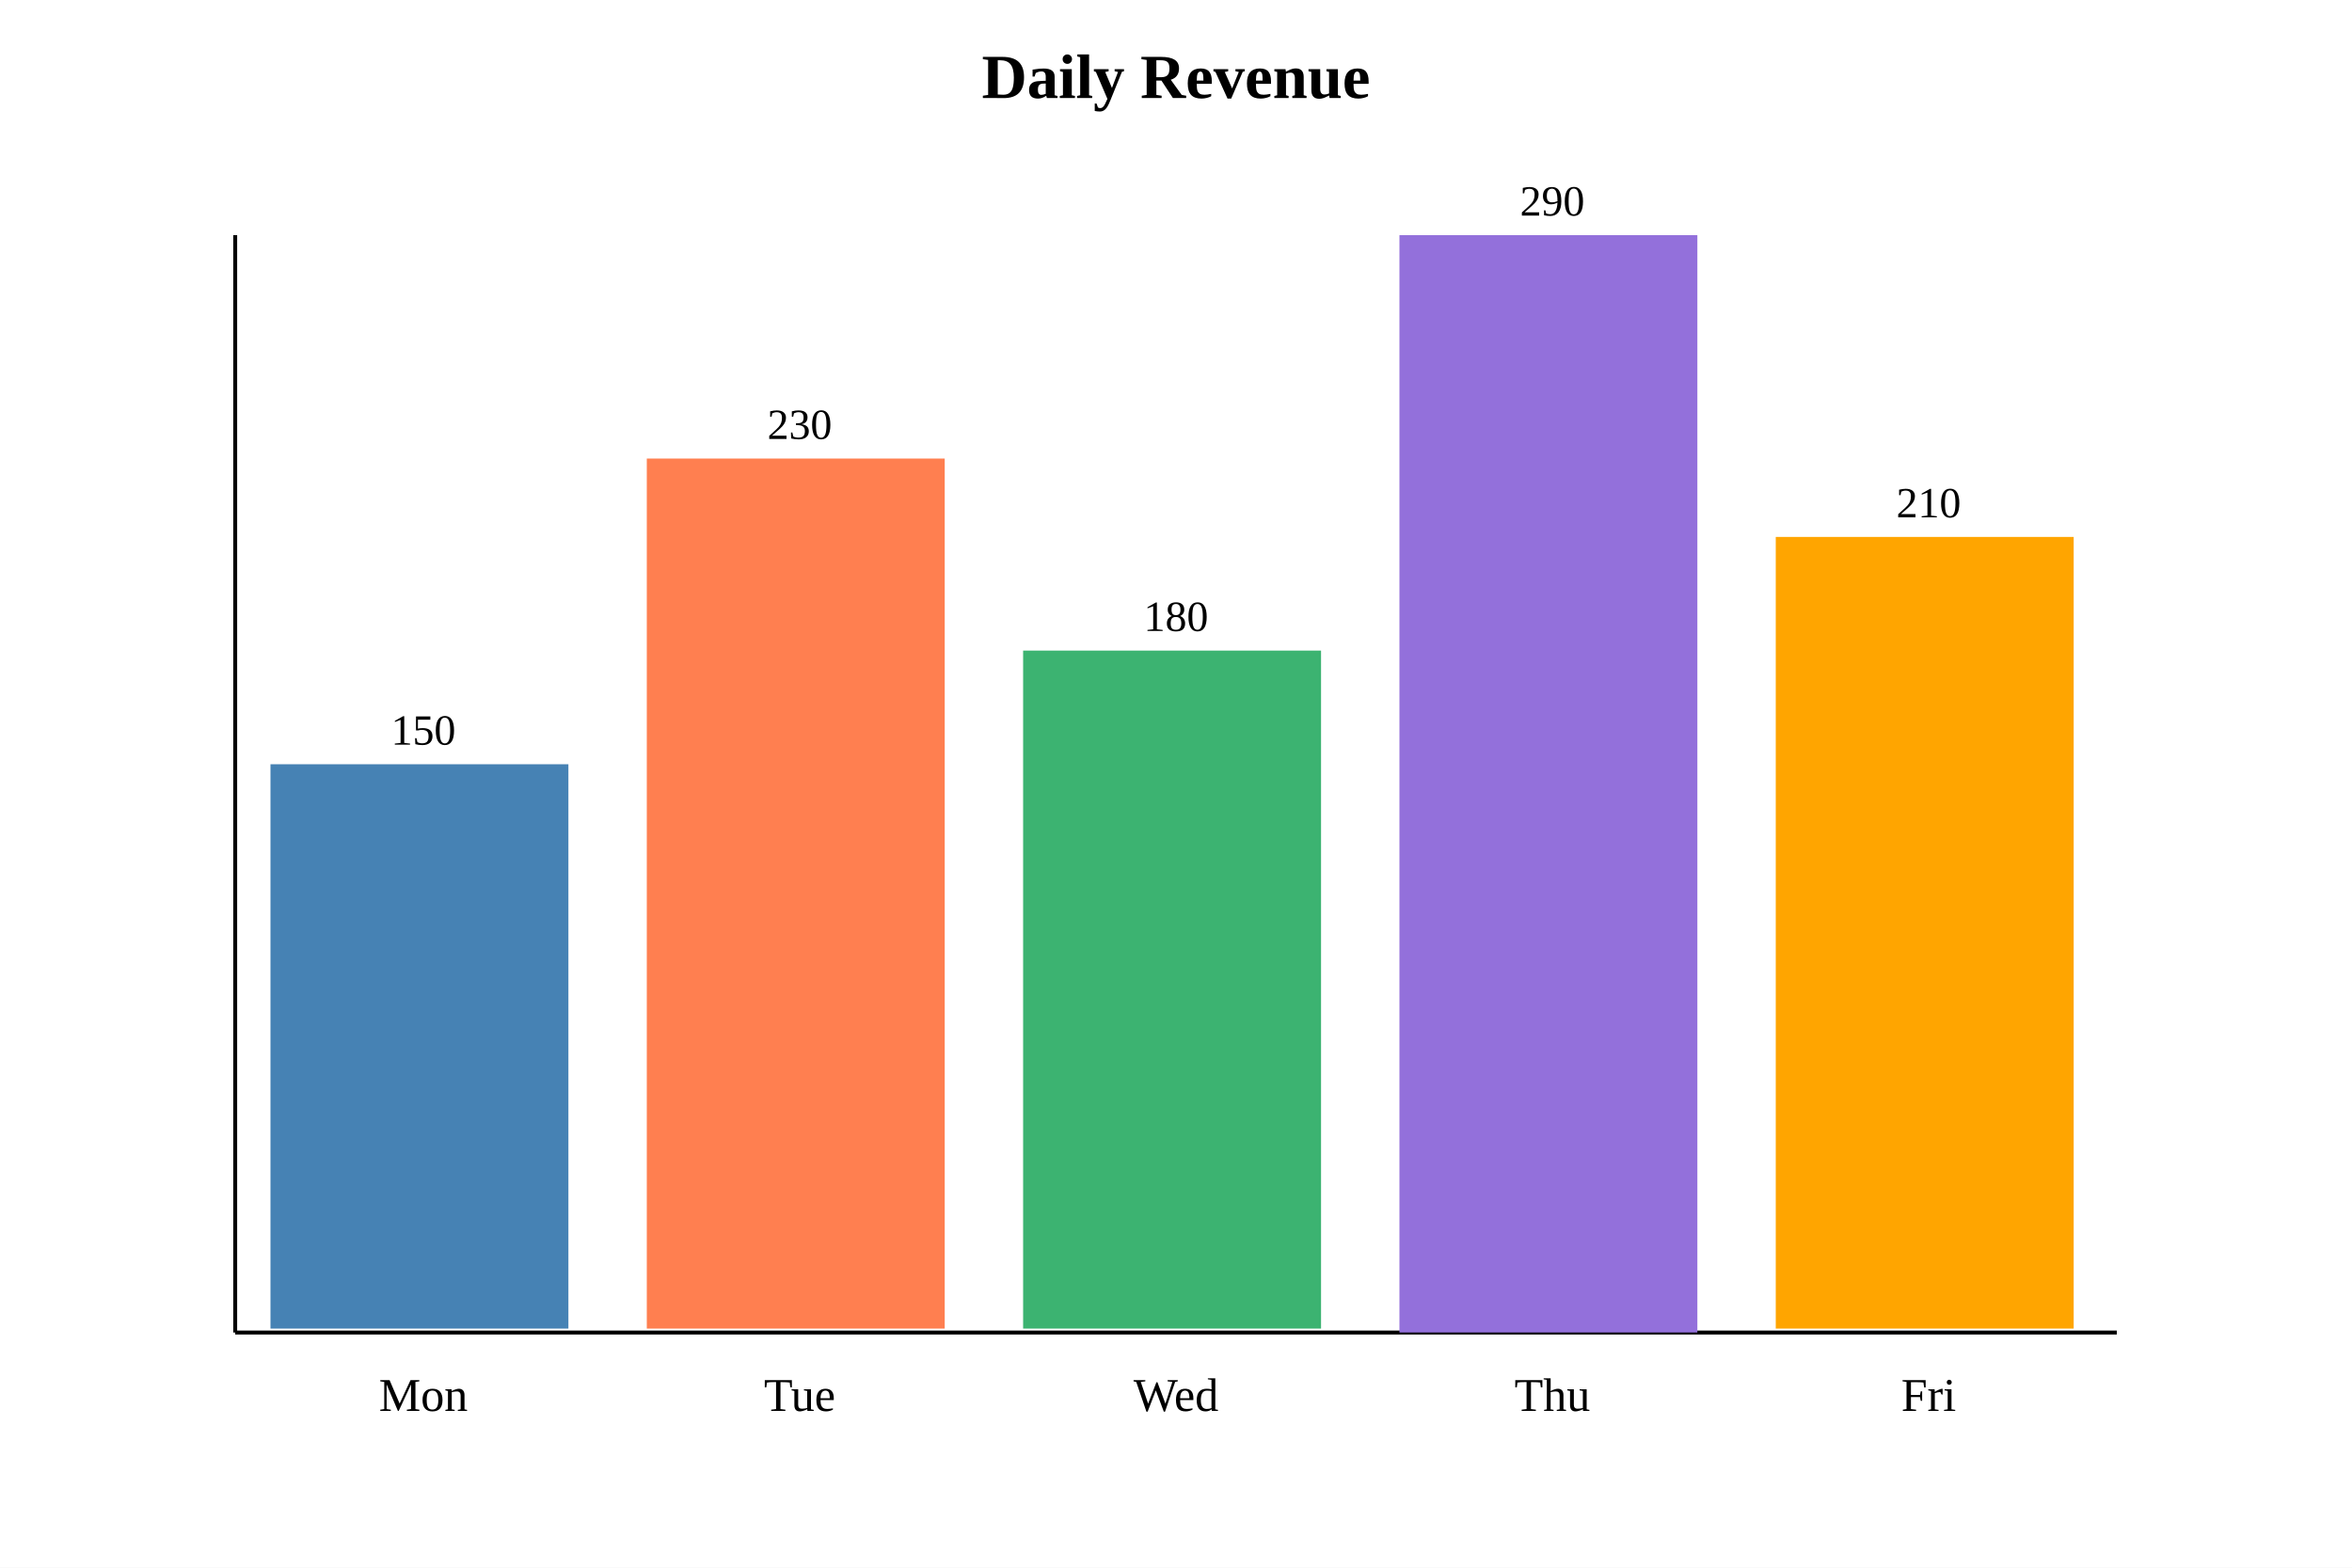
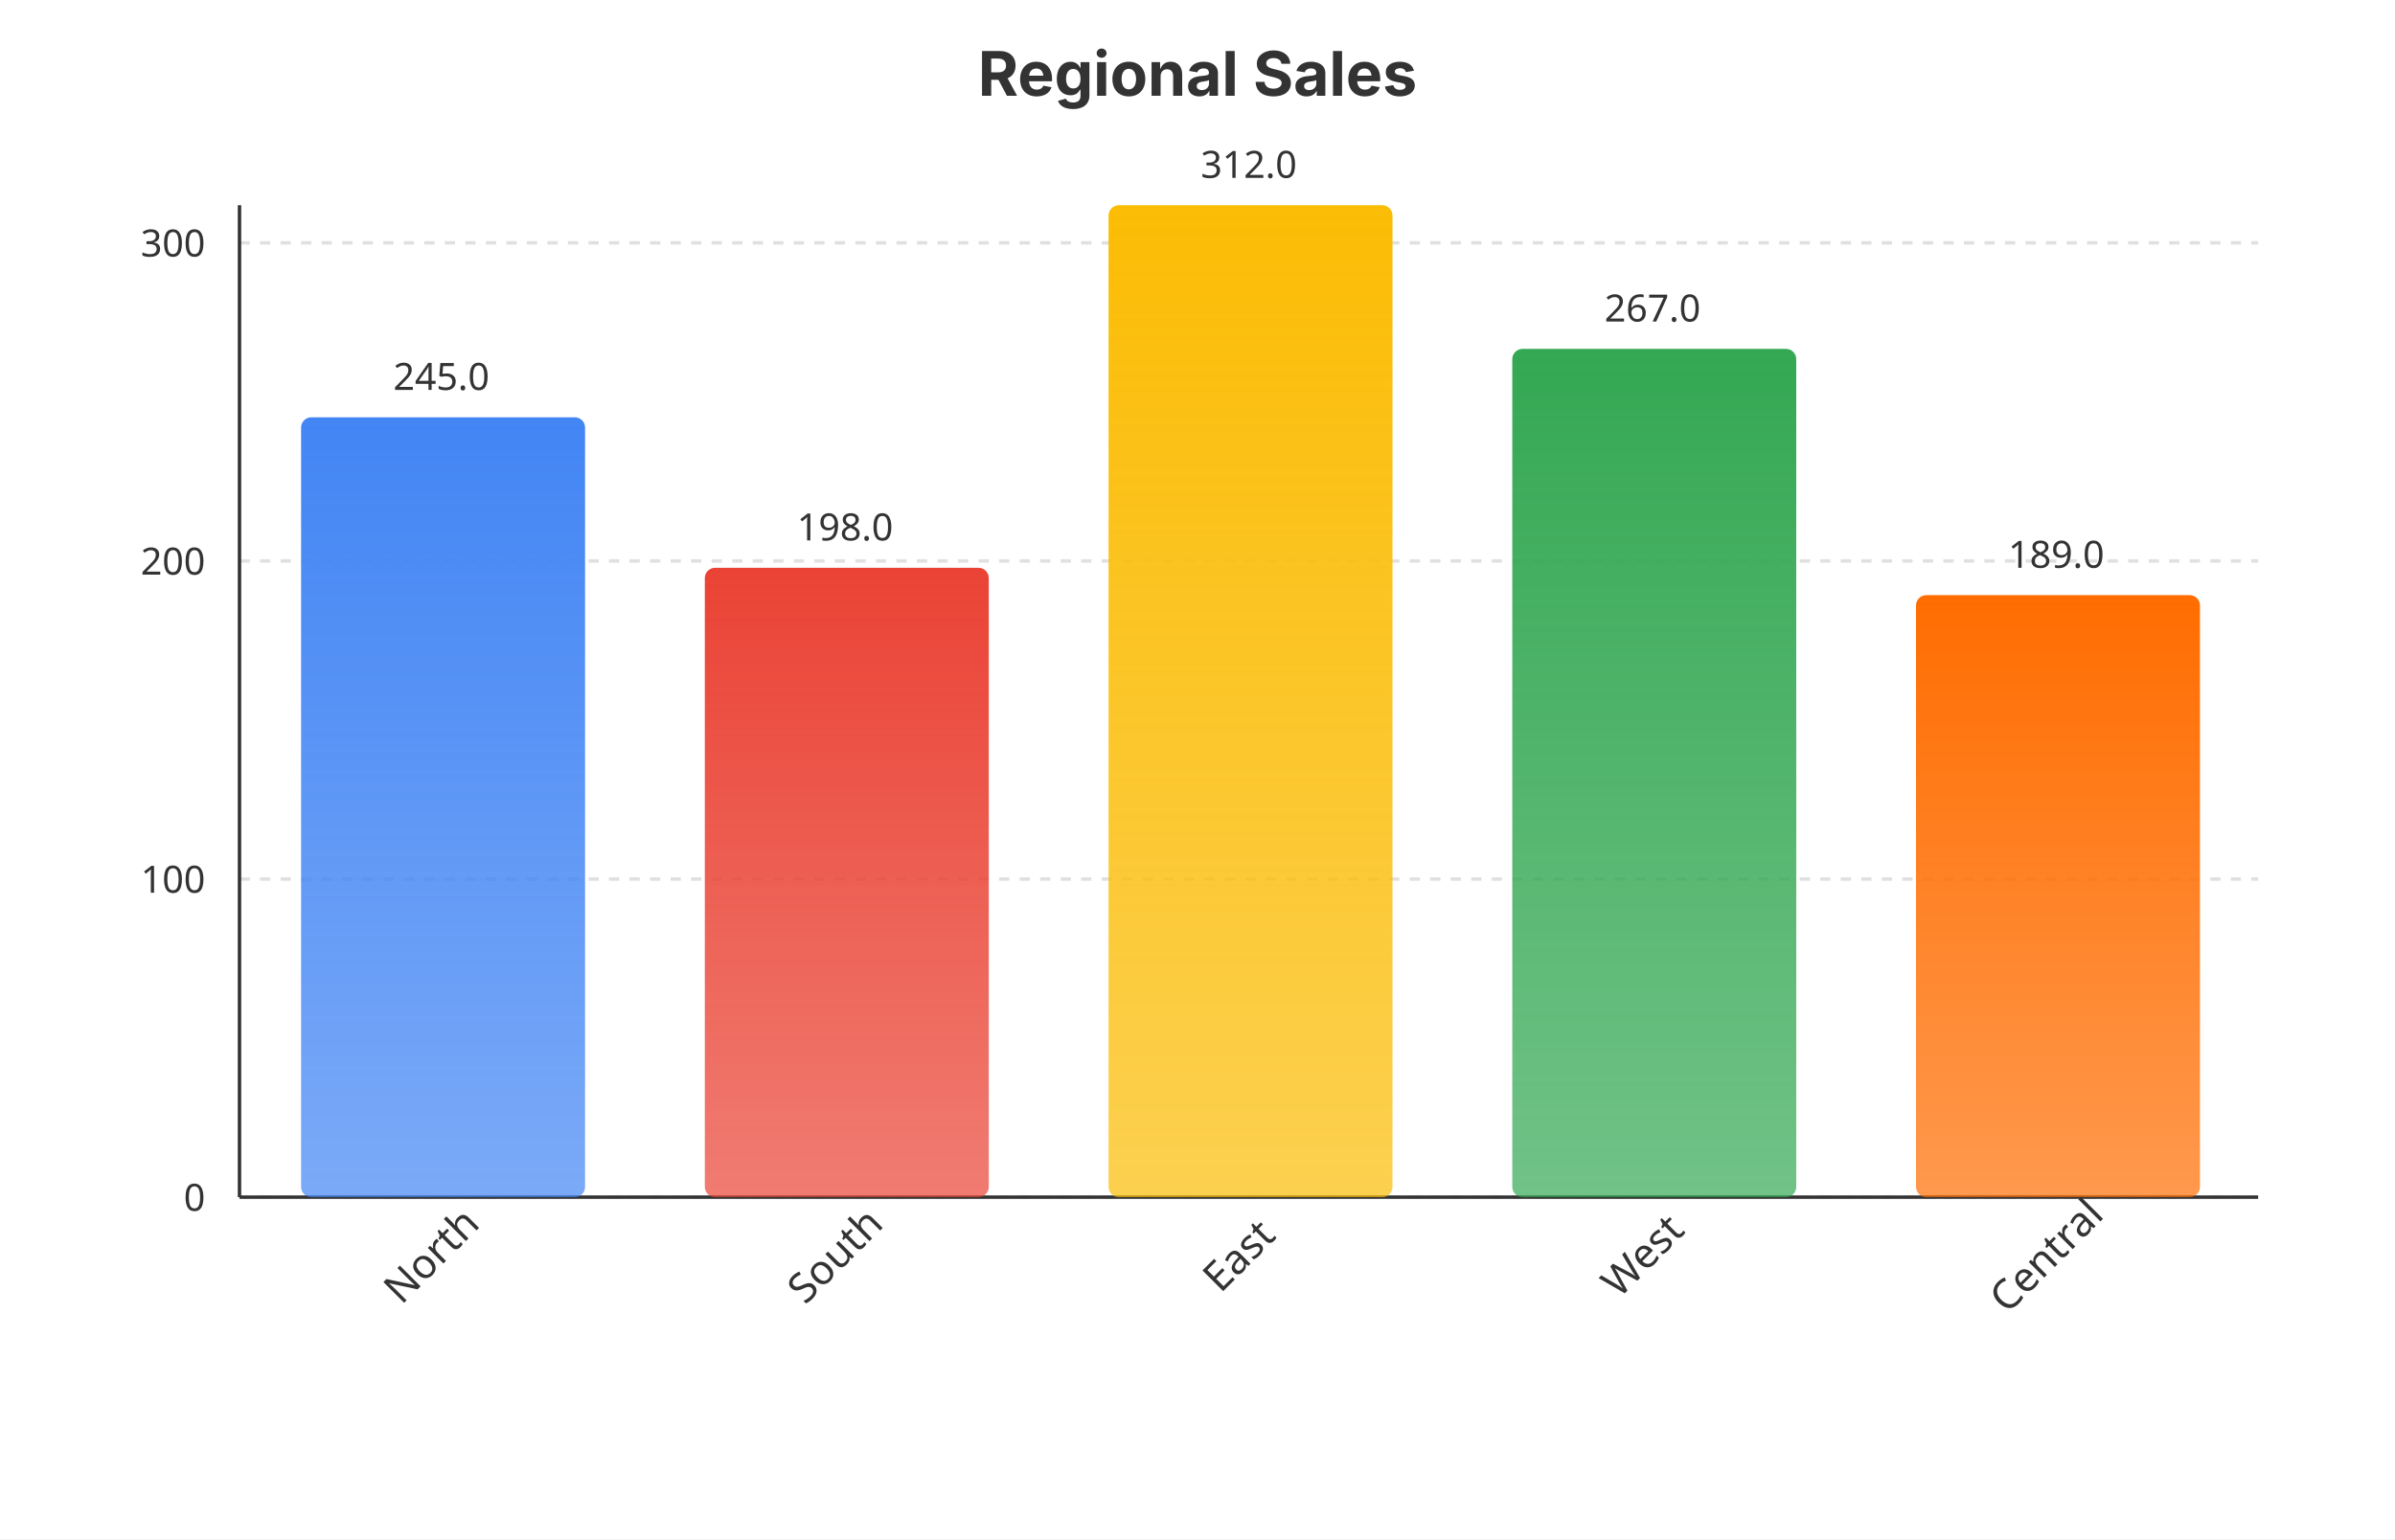
- <svg xmlns="http://www.w3.org/2000/svg" width="600" height="400">
-   <rect width="100%" height="100%" fill="white" />
-   <text x="300" y="25" text-anchor="middle" font-size="16" font-weight="bold">Daily Revenue</text>
-   <line x1="60" y1="60" x2="60" y2="340" stroke="black" />
-   <line x1="60" y1="340" x2="540" y2="340" stroke="black" />
-   <rect x="69" y="195" width="76" height="144" fill="steelblue" />
-   <text x="108" y="360" text-anchor="middle" font-size="12">Mon</text>
-   <text x="108" y="190" text-anchor="middle" font-size="11">150</text>
-   <rect x="165" y="117" width="76" height="222" fill="coral" />
-   <text x="204" y="360" text-anchor="middle" font-size="12">Tue</text>
-   <text x="204" y="112" text-anchor="middle" font-size="11">230</text>
-   <rect x="261" y="166" width="76" height="173" fill="mediumseagreen" />
-   <text x="300" y="360" text-anchor="middle" font-size="12">Wed</text>
-   <text x="300" y="161" text-anchor="middle" font-size="11">180</text>
-   <rect x="357" y="60" width="76" height="280" fill="mediumpurple" />
-   <text x="396" y="360" text-anchor="middle" font-size="12">Thu</text>
-   <text x="396" y="55" text-anchor="middle" font-size="11">290</text>
-   <rect x="453" y="137" width="76" height="202" fill="orange" />
-   <text x="492" y="360" text-anchor="middle" font-size="12">Fri</text>
-   <text x="492" y="132" text-anchor="middle" font-size="11">210</text>
+ <svg xmlns="http://www.w3.org/2000/svg" width="700" height="450" viewBox="0 0 700 450">
+   <defs>
+     <style>
+ .title { font: bold 18px -apple-system, BlinkMacSystemFont, sans-serif; fill: #333333; }
+ .subtitle { font: 13px sans-serif; fill: #333333; }
+ .axis { font: 11px sans-serif; fill: #333333; }
+ .label { font: 12px sans-serif; fill: #333333; }
+ .grid { stroke: #e0e0e0; stroke-width: 1; stroke-dasharray: 3,3; }
+ </style>
+     <linearGradient id="grad0" x1="0%" y1="0%" x2="0%" y2="100%">
+       <stop offset="0%" style="stop-color:#4285f4;stop-opacity:1" />
+       <stop offset="100%" style="stop-color:#4285f4;stop-opacity:0.7" />
+     </linearGradient>
+     <linearGradient id="grad1" x1="0%" y1="0%" x2="0%" y2="100%">
+       <stop offset="0%" style="stop-color:#ea4335;stop-opacity:1" />
+       <stop offset="100%" style="stop-color:#ea4335;stop-opacity:0.7" />
+     </linearGradient>
+     <linearGradient id="grad2" x1="0%" y1="0%" x2="0%" y2="100%">
+       <stop offset="0%" style="stop-color:#fbbc04;stop-opacity:1" />
+       <stop offset="100%" style="stop-color:#fbbc04;stop-opacity:0.7" />
+     </linearGradient>
+     <linearGradient id="grad3" x1="0%" y1="0%" x2="0%" y2="100%">
+       <stop offset="0%" style="stop-color:#34a853;stop-opacity:1" />
+       <stop offset="100%" style="stop-color:#34a853;stop-opacity:0.7" />
+     </linearGradient>
+     <linearGradient id="grad4" x1="0%" y1="0%" x2="0%" y2="100%">
+       <stop offset="0%" style="stop-color:#ff6d01;stop-opacity:1" />
+       <stop offset="100%" style="stop-color:#ff6d01;stop-opacity:0.7" />
+     </linearGradient>
+     <linearGradient id="grad5" x1="0%" y1="0%" x2="0%" y2="100%">
+       <stop offset="0%" style="stop-color:#46bdc6;stop-opacity:1" />
+       <stop offset="100%" style="stop-color:#46bdc6;stop-opacity:0.7" />
+     </linearGradient>
+     <linearGradient id="grad6" x1="0%" y1="0%" x2="0%" y2="100%">
+       <stop offset="0%" style="stop-color:#7baaf7;stop-opacity:1" />
+       <stop offset="100%" style="stop-color:#7baaf7;stop-opacity:0.7" />
+     </linearGradient>
+     <linearGradient id="grad7" x1="0%" y1="0%" x2="0%" y2="100%">
+       <stop offset="0%" style="stop-color:#f07b72;stop-opacity:1" />
+       <stop offset="100%" style="stop-color:#f07b72;stop-opacity:0.7" />
+     </linearGradient>
+   </defs>
+   <rect width="100%" height="100%" fill="#ffffff" />
+   <text x="350" y="28" text-anchor="middle" class="title">Regional Sales</text>
+   <line x1="70" y1="350" x2="660" y2="350" class="grid" />
+   <text x="60" y="354" text-anchor="end" class="axis">0</text>
+   <line x1="70" y1="257" x2="660" y2="257" class="grid" />
+   <text x="60" y="261" text-anchor="end" class="axis">100</text>
+   <line x1="70" y1="164" x2="660" y2="164" class="grid" />
+   <text x="60" y="168" text-anchor="end" class="axis">200</text>
+   <line x1="70" y1="71" x2="660" y2="71" class="grid" />
+   <text x="60" y="75" text-anchor="end" class="axis">300</text>
+   <line x1="70" y1="60" x2="70" y2="350" stroke="#333333" />
+   <line x1="70" y1="350" x2="660" y2="350" stroke="#333333" />
+   <rect x="88" y="122" width="83" height="228" fill="url(#grad0)" rx="3" />
+   <text x="129" y="114" text-anchor="middle" class="axis">245.0</text>
+   <text x="129" y="370" text-anchor="middle" class="label" transform="rotate(-45 129 370)">North</text>
+   <rect x="206" y="166" width="83" height="184" fill="url(#grad1)" rx="3" />
+   <text x="247" y="158" text-anchor="middle" class="axis">198.0</text>
+   <text x="247" y="370" text-anchor="middle" class="label" transform="rotate(-45 247 370)">South</text>
+   <rect x="324" y="60" width="83" height="290" fill="url(#grad2)" rx="3" />
+   <text x="365" y="52" text-anchor="middle" class="axis">312.0</text>
+   <text x="365" y="370" text-anchor="middle" class="label" transform="rotate(-45 365 370)">East</text>
+   <rect x="442" y="102" width="83" height="248" fill="url(#grad3)" rx="3" />
+   <text x="483" y="94" text-anchor="middle" class="axis">267.0</text>
+   <text x="483" y="370" text-anchor="middle" class="label" transform="rotate(-45 483 370)">West</text>
+   <rect x="560" y="174" width="83" height="176" fill="url(#grad4)" rx="3" />
+   <text x="601" y="166" text-anchor="middle" class="axis">189.0</text>
+   <text x="601" y="370" text-anchor="middle" class="label" transform="rotate(-45 601 370)">Central</text>
</svg>
